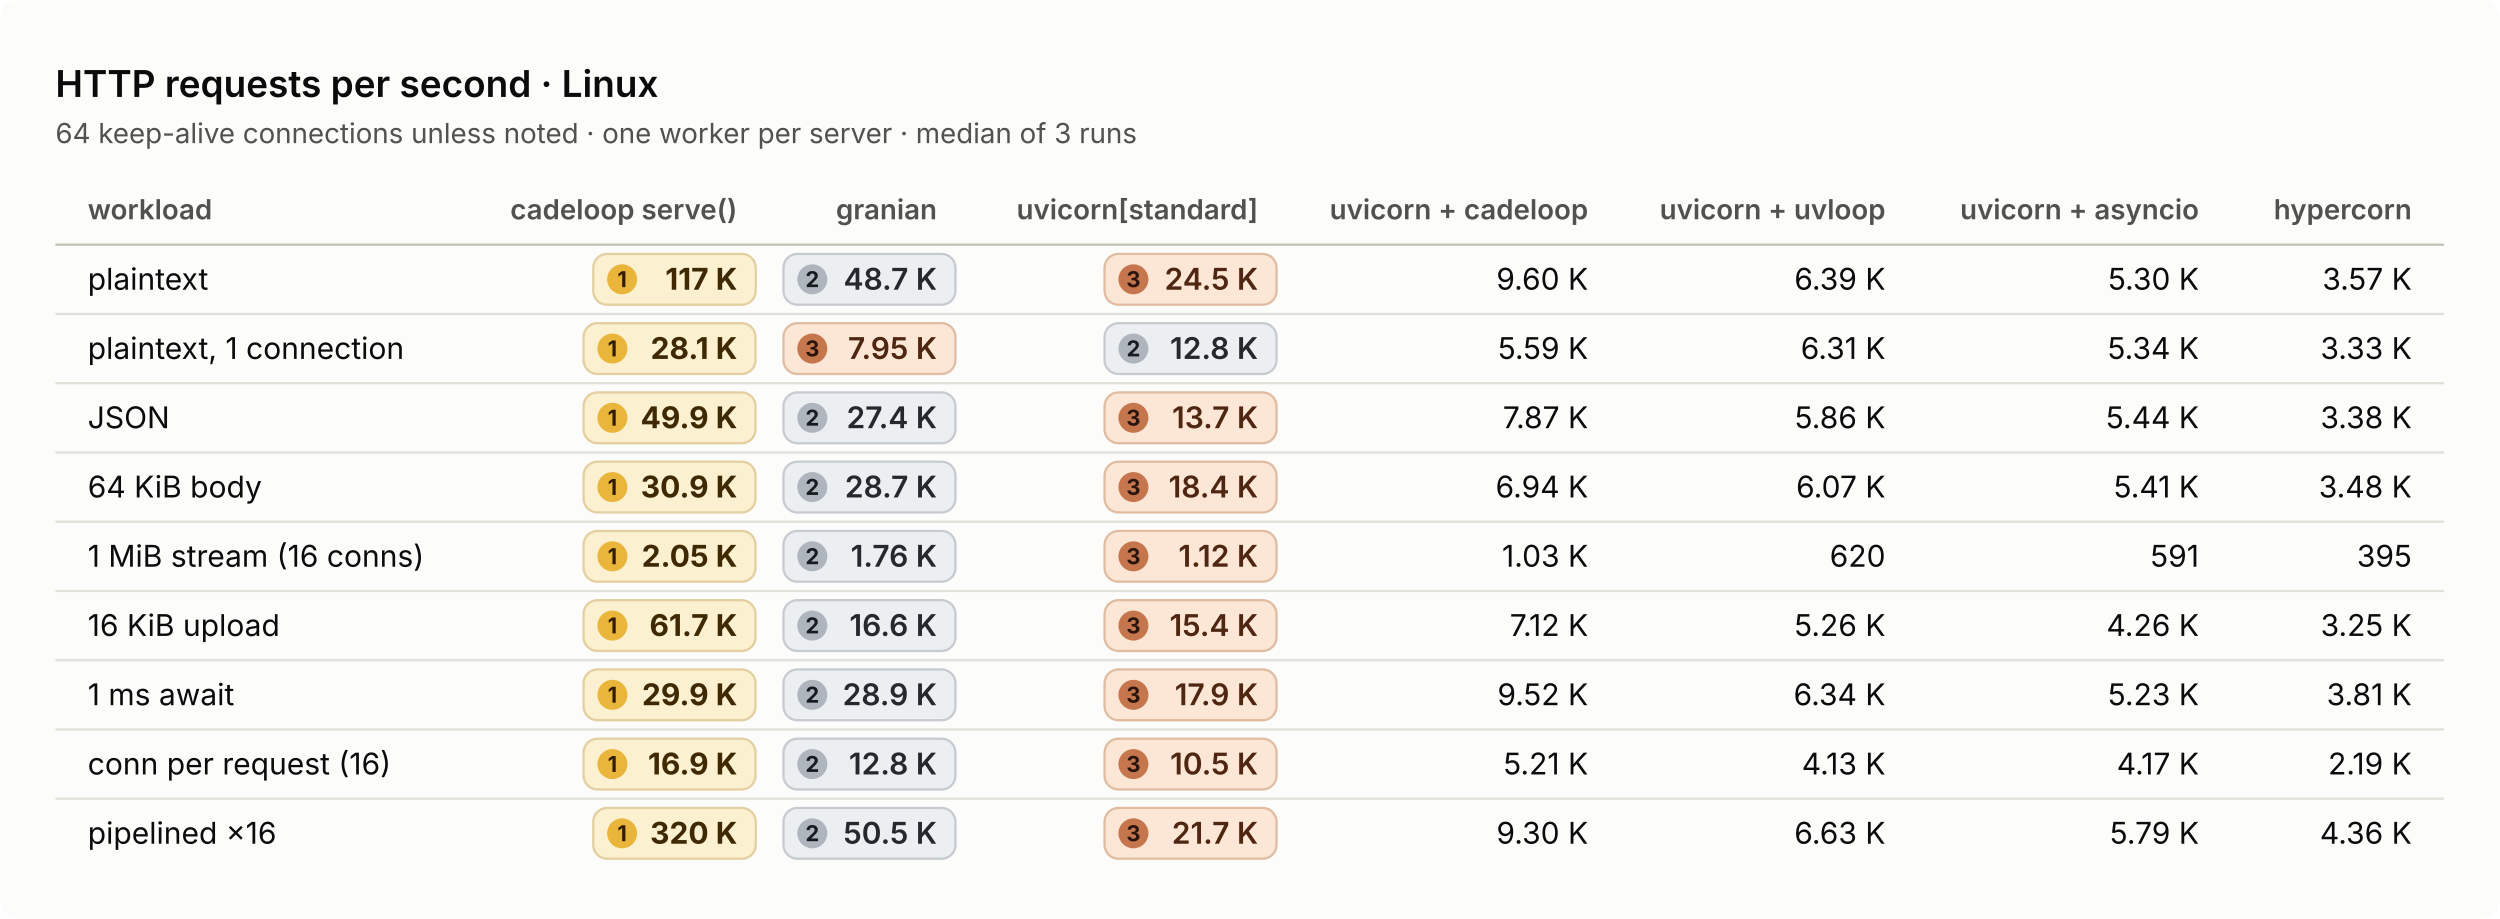
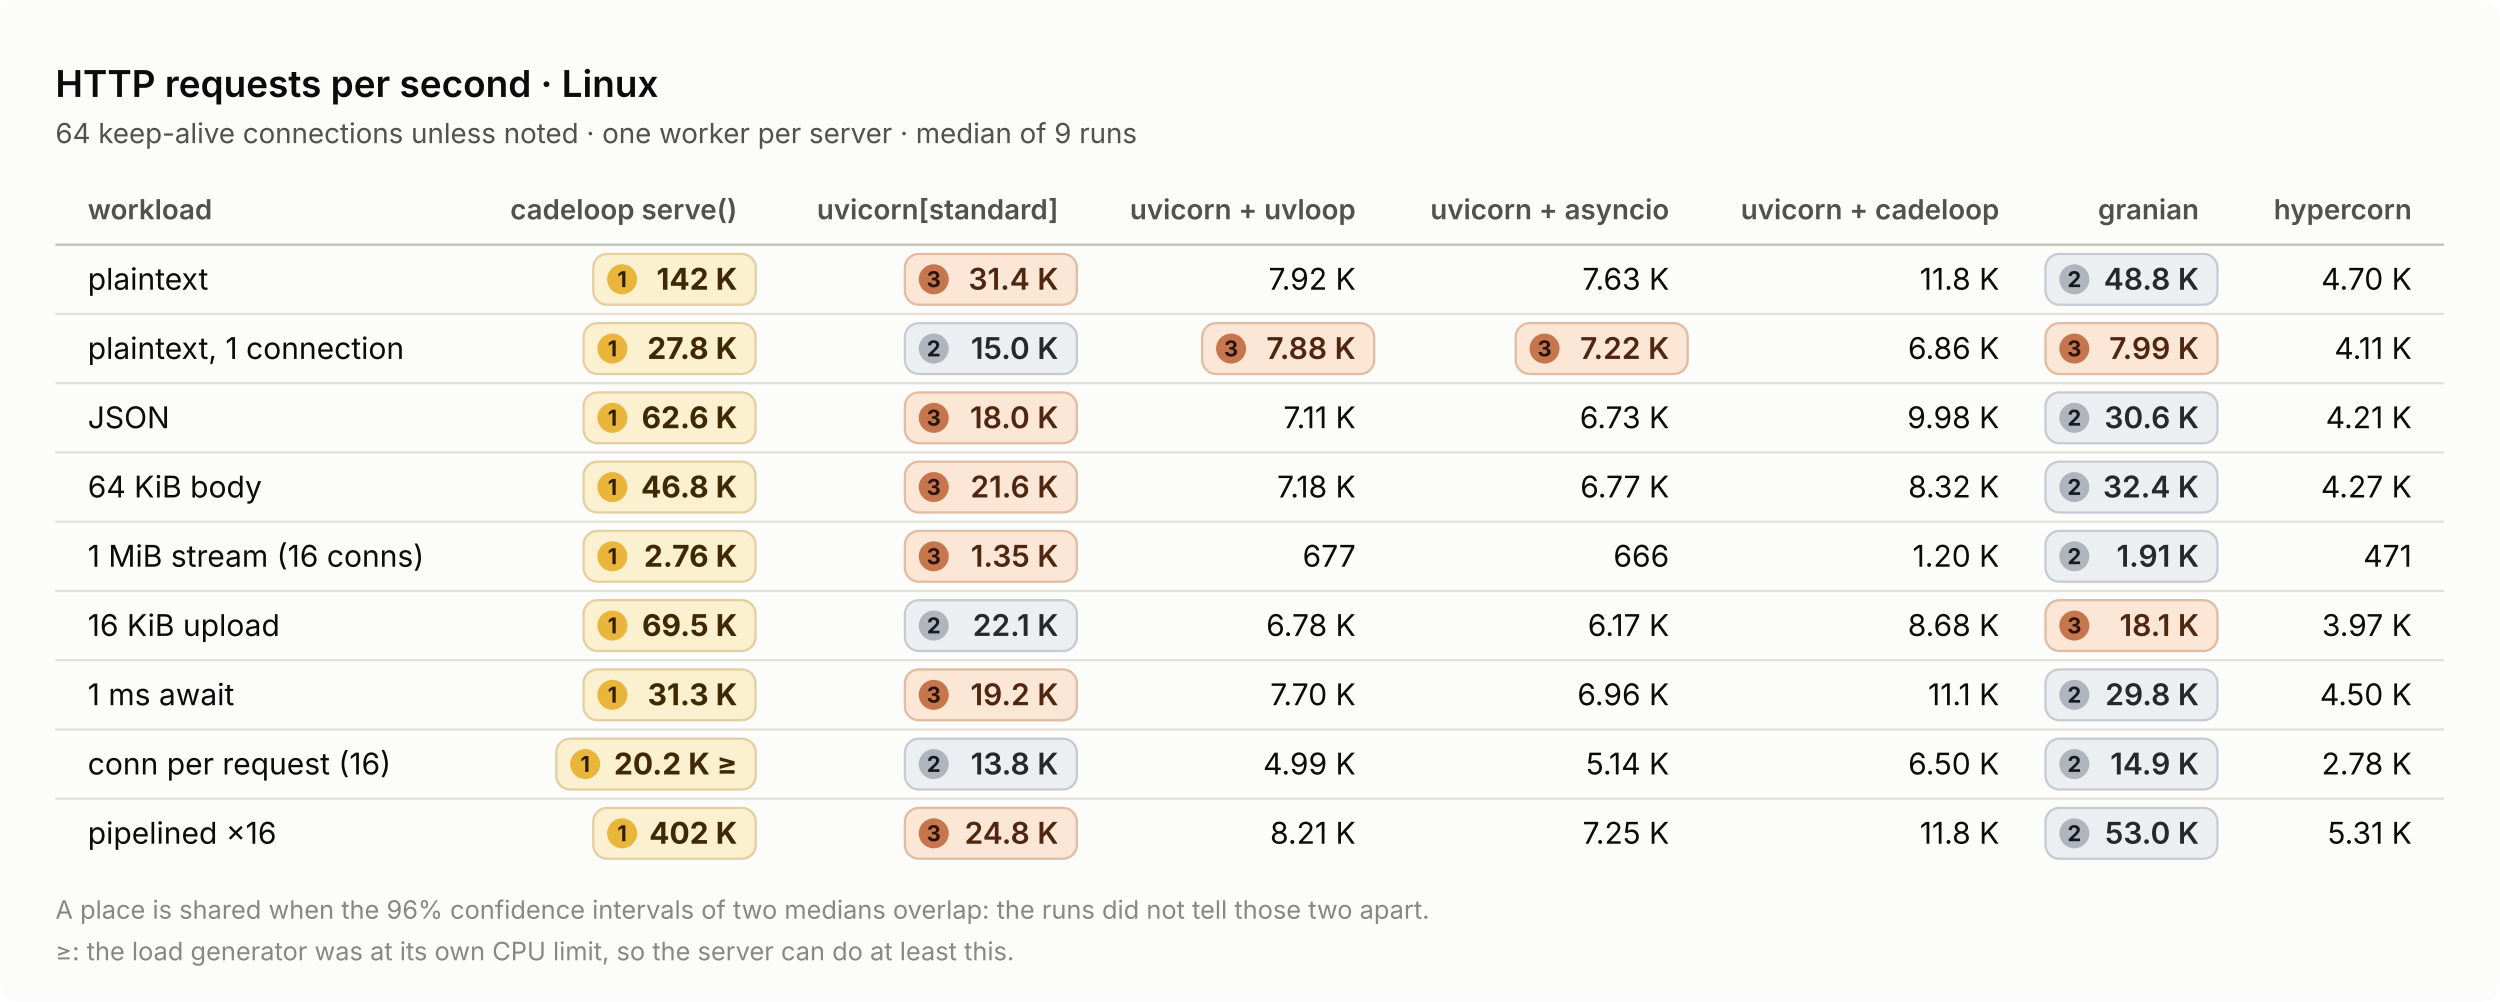
- <svg xmlns="http://www.w3.org/2000/svg" viewBox="0 0 1083 398" width="1083" height="398" font-family="system-ui, -apple-system, 'Segoe UI', sans-serif">
-   <rect width="1083" height="398" fill="#fcfcfb" rx="8" />
+ <svg xmlns="http://www.w3.org/2000/svg" viewBox="0 0 1083 434" width="1083" height="434" font-family="system-ui, -apple-system, 'Segoe UI', sans-serif">
+   <rect width="1083" height="434" fill="#fcfcfb" rx="8" />
  <text x="24" y="42" font-size="16" font-weight="600" fill="#0b0b0b">HTTP requests per second · Linux</text>
-   <text x="24" y="62" font-size="12" fill="#52514e">64 keep-alive connections unless noted · one worker per server · median of 3 runs</text>
+   <text x="24" y="62" font-size="12" fill="#52514e">64 keep-alive connections unless noted · one worker per server · median of 9 runs</text>
  <text x="38.0" y="95.0" font-size="12" font-weight="600" fill="#52514e">workload</text>
  <text x="319.4" y="95.0" font-size="12" font-weight="600" text-anchor="end" fill="#52514e">cadeloop serve()</text>
-   <text x="405.9" y="95.0" font-size="12" font-weight="600" text-anchor="end" fill="#52514e">granian</text>
-   <text x="545.0" y="95.0" font-size="12" font-weight="600" text-anchor="end" fill="#52514e">uvicorn[standard]</text>
-   <text x="688.0" y="95.0" font-size="12" font-weight="600" text-anchor="end" fill="#52514e">uvicorn + cadeloop</text>
-   <text x="816.8" y="95.0" font-size="12" font-weight="600" text-anchor="end" fill="#52514e">uvicorn + uvloop</text>
-   <text x="952.6" y="95.0" font-size="12" font-weight="600" text-anchor="end" fill="#52514e">uvicorn + asyncio</text>
+   <text x="458.5" y="95.0" font-size="12" font-weight="600" text-anchor="end" fill="#52514e">uvicorn[standard]</text>
+   <text x="587.3" y="95.0" font-size="12" font-weight="600" text-anchor="end" fill="#52514e">uvicorn + uvloop</text>
+   <text x="723.1" y="95.0" font-size="12" font-weight="600" text-anchor="end" fill="#52514e">uvicorn + asyncio</text>
+   <text x="866.1" y="95.0" font-size="12" font-weight="600" text-anchor="end" fill="#52514e">uvicorn + cadeloop</text>
+   <text x="952.6" y="95.0" font-size="12" font-weight="600" text-anchor="end" fill="#52514e">granian</text>
  <text x="1044.8" y="95.0" font-size="12" font-weight="600" text-anchor="end" fill="#52514e">hypercorn</text>
  <line x1="24" y1="106.0" x2="1058.8" y2="106.0" stroke="#c3c2b7" stroke-width="1" />
  <text x="38.0" y="125.5" font-size="13" fill="#0b0b0b">plaintext</text>
  <rect x="257.0" y="110.0" width="70.4" height="22" rx="6" fill="#fbf0cf" stroke="#e3cfa1" stroke-width="1" />
  <circle cx="269.5" cy="121.0" r="6.5" fill="#eab53b" />
  <text x="269.5" y="124.4" font-size="9.5" font-weight="700" text-anchor="middle" fill="#311d03">1</text>
-   <text x="319.4" y="125.5" font-size="13" text-anchor="end" font-weight="700" fill="#3f2903">117 K</text>
-   <rect x="339.4" y="110.0" width="74.5" height="22" rx="6" fill="#eceff2" stroke="#c7cbd0" stroke-width="1" />
-   <circle cx="351.9" cy="121.0" r="6.5" fill="#afb5bc" />
-   <text x="351.9" y="124.4" font-size="9.5" font-weight="700" text-anchor="middle" fill="#171b1f">2</text>
-   <text x="405.9" y="125.5" font-size="13" text-anchor="end" font-weight="600" fill="#25292e">48.7 K</text>
-   <rect x="478.5" y="110.0" width="74.5" height="22" rx="6" fill="#fce7d6" stroke="#e0bca2" stroke-width="1" />
-   <circle cx="491.0" cy="121.0" r="6.5" fill="#c6764d" />
-   <text x="491.0" y="124.4" font-size="9.5" font-weight="700" text-anchor="middle" fill="#2a140c">3</text>
-   <text x="545.0" y="125.5" font-size="13" text-anchor="end" font-weight="600" fill="#4f2611">24.5 K</text>
-   <text x="688.0" y="125.5" font-size="13" text-anchor="end" fill="#0b0b0b">9.60 K</text>
-   <text x="816.8" y="125.5" font-size="13" text-anchor="end" fill="#0b0b0b">6.39 K</text>
-   <text x="952.6" y="125.5" font-size="13" text-anchor="end" fill="#0b0b0b">5.30 K</text>
-   <text x="1044.8" y="125.5" font-size="13" text-anchor="end" fill="#0b0b0b">3.57 K</text>
+   <text x="319.4" y="125.5" font-size="13" text-anchor="end" font-weight="700" fill="#3f2903">142 K</text>
+   <rect x="392.0" y="110.0" width="74.5" height="22" rx="6" fill="#fce7d6" stroke="#e0bca2" stroke-width="1" />
+   <circle cx="404.5" cy="121.0" r="6.5" fill="#c6764d" />
+   <text x="404.5" y="124.4" font-size="9.5" font-weight="700" text-anchor="middle" fill="#2a140c">3</text>
+   <text x="458.5" y="125.5" font-size="13" text-anchor="end" font-weight="600" fill="#4f2611">31.4 K</text>
+   <text x="587.3" y="125.5" font-size="13" text-anchor="end" fill="#0b0b0b">7.92 K</text>
+   <text x="723.1" y="125.5" font-size="13" text-anchor="end" fill="#0b0b0b">7.63 K</text>
+   <text x="866.1" y="125.5" font-size="13" text-anchor="end" fill="#0b0b0b">11.8 K</text>
+   <rect x="886.1" y="110.0" width="74.5" height="22" rx="6" fill="#eceff2" stroke="#c7cbd0" stroke-width="1" />
+   <circle cx="898.6" cy="121.0" r="6.5" fill="#afb5bc" />
+   <text x="898.6" y="124.4" font-size="9.5" font-weight="700" text-anchor="middle" fill="#171b1f">2</text>
+   <text x="952.6" y="125.5" font-size="13" text-anchor="end" font-weight="600" fill="#25292e">48.8 K</text>
+   <text x="1044.8" y="125.5" font-size="13" text-anchor="end" fill="#0b0b0b">4.70 K</text>
  <line x1="24" y1="136.0" x2="1058.8" y2="136.0" stroke="#e1e0d9" stroke-width="1" />
  <text x="38.0" y="155.5" font-size="13" fill="#0b0b0b">plaintext, 1 connection</text>
  <rect x="252.8" y="140.0" width="74.5" height="22" rx="6" fill="#fbf0cf" stroke="#e3cfa1" stroke-width="1" />
  <circle cx="265.3" cy="151.0" r="6.5" fill="#eab53b" />
  <text x="265.3" y="154.4" font-size="9.5" font-weight="700" text-anchor="middle" fill="#311d03">1</text>
-   <text x="319.4" y="155.5" font-size="13" text-anchor="end" font-weight="700" fill="#3f2903">28.1 K</text>
-   <rect x="339.4" y="140.0" width="74.5" height="22" rx="6" fill="#fce7d6" stroke="#e0bca2" stroke-width="1" />
-   <circle cx="351.9" cy="151.0" r="6.5" fill="#c6764d" />
-   <text x="351.9" y="154.4" font-size="9.5" font-weight="700" text-anchor="middle" fill="#2a140c">3</text>
-   <text x="405.9" y="155.5" font-size="13" text-anchor="end" font-weight="600" fill="#4f2611">7.95 K</text>
-   <rect x="478.5" y="140.0" width="74.5" height="22" rx="6" fill="#eceff2" stroke="#c7cbd0" stroke-width="1" />
-   <circle cx="491.0" cy="151.0" r="6.5" fill="#afb5bc" />
-   <text x="491.0" y="154.4" font-size="9.5" font-weight="700" text-anchor="middle" fill="#171b1f">2</text>
-   <text x="545.0" y="155.5" font-size="13" text-anchor="end" font-weight="600" fill="#25292e">12.8 K</text>
-   <text x="688.0" y="155.5" font-size="13" text-anchor="end" fill="#0b0b0b">5.59 K</text>
-   <text x="816.8" y="155.5" font-size="13" text-anchor="end" fill="#0b0b0b">6.31 K</text>
-   <text x="952.6" y="155.5" font-size="13" text-anchor="end" fill="#0b0b0b">5.34 K</text>
-   <text x="1044.8" y="155.5" font-size="13" text-anchor="end" fill="#0b0b0b">3.33 K</text>
+   <text x="319.4" y="155.5" font-size="13" text-anchor="end" font-weight="700" fill="#3f2903">27.8 K</text>
+   <rect x="392.0" y="140.0" width="74.5" height="22" rx="6" fill="#eceff2" stroke="#c7cbd0" stroke-width="1" />
+   <circle cx="404.5" cy="151.0" r="6.5" fill="#afb5bc" />
+   <text x="404.5" y="154.4" font-size="9.5" font-weight="700" text-anchor="middle" fill="#171b1f">2</text>
+   <text x="458.5" y="155.5" font-size="13" text-anchor="end" font-weight="600" fill="#25292e">15.0 K</text>
+   <rect x="520.8" y="140.0" width="74.5" height="22" rx="6" fill="#fce7d6" stroke="#e0bca2" stroke-width="1" />
+   <circle cx="533.3" cy="151.0" r="6.5" fill="#c6764d" />
+   <text x="533.3" y="154.4" font-size="9.5" font-weight="700" text-anchor="middle" fill="#2a140c">3</text>
+   <text x="587.3" y="155.5" font-size="13" text-anchor="end" font-weight="600" fill="#4f2611">7.88 K</text>
+   <rect x="656.6" y="140.0" width="74.5" height="22" rx="6" fill="#fce7d6" stroke="#e0bca2" stroke-width="1" />
+   <circle cx="669.1" cy="151.0" r="6.5" fill="#c6764d" />
+   <text x="669.1" y="154.4" font-size="9.5" font-weight="700" text-anchor="middle" fill="#2a140c">3</text>
+   <text x="723.1" y="155.5" font-size="13" text-anchor="end" font-weight="600" fill="#4f2611">7.22 K</text>
+   <text x="866.1" y="155.5" font-size="13" text-anchor="end" fill="#0b0b0b">6.86 K</text>
+   <rect x="886.1" y="140.0" width="74.5" height="22" rx="6" fill="#fce7d6" stroke="#e0bca2" stroke-width="1" />
+   <circle cx="898.6" cy="151.0" r="6.5" fill="#c6764d" />
+   <text x="898.6" y="154.4" font-size="9.5" font-weight="700" text-anchor="middle" fill="#2a140c">3</text>
+   <text x="952.6" y="155.5" font-size="13" text-anchor="end" font-weight="600" fill="#4f2611">7.99 K</text>
+   <text x="1044.8" y="155.5" font-size="13" text-anchor="end" fill="#0b0b0b">4.11 K</text>
  <line x1="24" y1="166.0" x2="1058.8" y2="166.0" stroke="#e1e0d9" stroke-width="1" />
  <text x="38.0" y="185.5" font-size="13" fill="#0b0b0b">JSON</text>
  <rect x="252.8" y="170.0" width="74.5" height="22" rx="6" fill="#fbf0cf" stroke="#e3cfa1" stroke-width="1" />
  <circle cx="265.3" cy="181.0" r="6.5" fill="#eab53b" />
  <text x="265.3" y="184.4" font-size="9.5" font-weight="700" text-anchor="middle" fill="#311d03">1</text>
-   <text x="319.4" y="185.5" font-size="13" text-anchor="end" font-weight="700" fill="#3f2903">49.9 K</text>
-   <rect x="339.4" y="170.0" width="74.5" height="22" rx="6" fill="#eceff2" stroke="#c7cbd0" stroke-width="1" />
-   <circle cx="351.9" cy="181.0" r="6.5" fill="#afb5bc" />
-   <text x="351.9" y="184.4" font-size="9.5" font-weight="700" text-anchor="middle" fill="#171b1f">2</text>
-   <text x="405.9" y="185.5" font-size="13" text-anchor="end" font-weight="600" fill="#25292e">27.4 K</text>
-   <rect x="478.5" y="170.0" width="74.5" height="22" rx="6" fill="#fce7d6" stroke="#e0bca2" stroke-width="1" />
-   <circle cx="491.0" cy="181.0" r="6.5" fill="#c6764d" />
-   <text x="491.0" y="184.4" font-size="9.5" font-weight="700" text-anchor="middle" fill="#2a140c">3</text>
-   <text x="545.0" y="185.5" font-size="13" text-anchor="end" font-weight="600" fill="#4f2611">13.7 K</text>
-   <text x="688.0" y="185.5" font-size="13" text-anchor="end" fill="#0b0b0b">7.87 K</text>
-   <text x="816.8" y="185.5" font-size="13" text-anchor="end" fill="#0b0b0b">5.86 K</text>
-   <text x="952.6" y="185.5" font-size="13" text-anchor="end" fill="#0b0b0b">5.44 K</text>
-   <text x="1044.8" y="185.5" font-size="13" text-anchor="end" fill="#0b0b0b">3.38 K</text>
+   <text x="319.4" y="185.5" font-size="13" text-anchor="end" font-weight="700" fill="#3f2903">62.6 K</text>
+   <rect x="392.0" y="170.0" width="74.5" height="22" rx="6" fill="#fce7d6" stroke="#e0bca2" stroke-width="1" />
+   <circle cx="404.5" cy="181.0" r="6.5" fill="#c6764d" />
+   <text x="404.5" y="184.4" font-size="9.5" font-weight="700" text-anchor="middle" fill="#2a140c">3</text>
+   <text x="458.5" y="185.5" font-size="13" text-anchor="end" font-weight="600" fill="#4f2611">18.0 K</text>
+   <text x="587.3" y="185.5" font-size="13" text-anchor="end" fill="#0b0b0b">7.11 K</text>
+   <text x="723.1" y="185.5" font-size="13" text-anchor="end" fill="#0b0b0b">6.73 K</text>
+   <text x="866.1" y="185.5" font-size="13" text-anchor="end" fill="#0b0b0b">9.98 K</text>
+   <rect x="886.1" y="170.0" width="74.5" height="22" rx="6" fill="#eceff2" stroke="#c7cbd0" stroke-width="1" />
+   <circle cx="898.6" cy="181.0" r="6.5" fill="#afb5bc" />
+   <text x="898.6" y="184.4" font-size="9.5" font-weight="700" text-anchor="middle" fill="#171b1f">2</text>
+   <text x="952.6" y="185.5" font-size="13" text-anchor="end" font-weight="600" fill="#25292e">30.6 K</text>
+   <text x="1044.8" y="185.5" font-size="13" text-anchor="end" fill="#0b0b0b">4.21 K</text>
  <line x1="24" y1="196.0" x2="1058.8" y2="196.0" stroke="#e1e0d9" stroke-width="1" />
  <text x="38.0" y="215.5" font-size="13" fill="#0b0b0b">64 KiB body</text>
  <rect x="252.8" y="200.0" width="74.5" height="22" rx="6" fill="#fbf0cf" stroke="#e3cfa1" stroke-width="1" />
  <circle cx="265.3" cy="211.0" r="6.5" fill="#eab53b" />
  <text x="265.3" y="214.4" font-size="9.5" font-weight="700" text-anchor="middle" fill="#311d03">1</text>
-   <text x="319.4" y="215.5" font-size="13" text-anchor="end" font-weight="700" fill="#3f2903">30.9 K</text>
-   <rect x="339.4" y="200.0" width="74.5" height="22" rx="6" fill="#eceff2" stroke="#c7cbd0" stroke-width="1" />
-   <circle cx="351.9" cy="211.0" r="6.5" fill="#afb5bc" />
-   <text x="351.9" y="214.4" font-size="9.5" font-weight="700" text-anchor="middle" fill="#171b1f">2</text>
-   <text x="405.9" y="215.5" font-size="13" text-anchor="end" font-weight="600" fill="#25292e">28.7 K</text>
-   <rect x="478.5" y="200.0" width="74.5" height="22" rx="6" fill="#fce7d6" stroke="#e0bca2" stroke-width="1" />
-   <circle cx="491.0" cy="211.0" r="6.5" fill="#c6764d" />
-   <text x="491.0" y="214.4" font-size="9.5" font-weight="700" text-anchor="middle" fill="#2a140c">3</text>
-   <text x="545.0" y="215.5" font-size="13" text-anchor="end" font-weight="600" fill="#4f2611">18.4 K</text>
-   <text x="688.0" y="215.5" font-size="13" text-anchor="end" fill="#0b0b0b">6.94 K</text>
-   <text x="816.8" y="215.5" font-size="13" text-anchor="end" fill="#0b0b0b">6.07 K</text>
-   <text x="952.6" y="215.5" font-size="13" text-anchor="end" fill="#0b0b0b">5.41 K</text>
-   <text x="1044.8" y="215.5" font-size="13" text-anchor="end" fill="#0b0b0b">3.48 K</text>
+   <text x="319.4" y="215.5" font-size="13" text-anchor="end" font-weight="700" fill="#3f2903">46.8 K</text>
+   <rect x="392.0" y="200.0" width="74.5" height="22" rx="6" fill="#fce7d6" stroke="#e0bca2" stroke-width="1" />
+   <circle cx="404.5" cy="211.0" r="6.5" fill="#c6764d" />
+   <text x="404.5" y="214.4" font-size="9.5" font-weight="700" text-anchor="middle" fill="#2a140c">3</text>
+   <text x="458.5" y="215.5" font-size="13" text-anchor="end" font-weight="600" fill="#4f2611">21.6 K</text>
+   <text x="587.3" y="215.5" font-size="13" text-anchor="end" fill="#0b0b0b">7.18 K</text>
+   <text x="723.1" y="215.5" font-size="13" text-anchor="end" fill="#0b0b0b">6.77 K</text>
+   <text x="866.1" y="215.5" font-size="13" text-anchor="end" fill="#0b0b0b">8.32 K</text>
+   <rect x="886.1" y="200.0" width="74.5" height="22" rx="6" fill="#eceff2" stroke="#c7cbd0" stroke-width="1" />
+   <circle cx="898.6" cy="211.0" r="6.5" fill="#afb5bc" />
+   <text x="898.6" y="214.4" font-size="9.5" font-weight="700" text-anchor="middle" fill="#171b1f">2</text>
+   <text x="952.6" y="215.5" font-size="13" text-anchor="end" font-weight="600" fill="#25292e">32.4 K</text>
+   <text x="1044.8" y="215.5" font-size="13" text-anchor="end" fill="#0b0b0b">4.27 K</text>
  <line x1="24" y1="226.0" x2="1058.8" y2="226.0" stroke="#e1e0d9" stroke-width="1" />
  <text x="38.0" y="245.5" font-size="13" fill="#0b0b0b">1 MiB stream (16 conns)</text>
  <rect x="252.8" y="230.0" width="74.5" height="22" rx="6" fill="#fbf0cf" stroke="#e3cfa1" stroke-width="1" />
  <circle cx="265.3" cy="241.0" r="6.5" fill="#eab53b" />
  <text x="265.3" y="244.4" font-size="9.5" font-weight="700" text-anchor="middle" fill="#311d03">1</text>
-   <text x="319.4" y="245.5" font-size="13" text-anchor="end" font-weight="700" fill="#3f2903">2.05 K</text>
-   <rect x="339.4" y="230.0" width="74.5" height="22" rx="6" fill="#eceff2" stroke="#c7cbd0" stroke-width="1" />
-   <circle cx="351.9" cy="241.0" r="6.5" fill="#afb5bc" />
-   <text x="351.9" y="244.4" font-size="9.5" font-weight="700" text-anchor="middle" fill="#171b1f">2</text>
-   <text x="405.9" y="245.5" font-size="13" text-anchor="end" font-weight="600" fill="#25292e">1.76 K</text>
-   <rect x="478.5" y="230.0" width="74.5" height="22" rx="6" fill="#fce7d6" stroke="#e0bca2" stroke-width="1" />
-   <circle cx="491.0" cy="241.0" r="6.5" fill="#c6764d" />
-   <text x="491.0" y="244.4" font-size="9.5" font-weight="700" text-anchor="middle" fill="#2a140c">3</text>
-   <text x="545.0" y="245.5" font-size="13" text-anchor="end" font-weight="600" fill="#4f2611">1.12 K</text>
-   <text x="688.0" y="245.5" font-size="13" text-anchor="end" fill="#0b0b0b">1.03 K</text>
-   <text x="816.8" y="245.5" font-size="13" text-anchor="end" fill="#0b0b0b">620</text>
-   <text x="952.6" y="245.5" font-size="13" text-anchor="end" fill="#0b0b0b">591</text>
-   <text x="1044.8" y="245.5" font-size="13" text-anchor="end" fill="#0b0b0b">395</text>
+   <text x="319.4" y="245.5" font-size="13" text-anchor="end" font-weight="700" fill="#3f2903">2.76 K</text>
+   <rect x="392.0" y="230.0" width="74.5" height="22" rx="6" fill="#fce7d6" stroke="#e0bca2" stroke-width="1" />
+   <circle cx="404.5" cy="241.0" r="6.5" fill="#c6764d" />
+   <text x="404.5" y="244.4" font-size="9.5" font-weight="700" text-anchor="middle" fill="#2a140c">3</text>
+   <text x="458.5" y="245.5" font-size="13" text-anchor="end" font-weight="600" fill="#4f2611">1.35 K</text>
+   <text x="587.3" y="245.5" font-size="13" text-anchor="end" fill="#0b0b0b">677</text>
+   <text x="723.1" y="245.5" font-size="13" text-anchor="end" fill="#0b0b0b">666</text>
+   <text x="866.1" y="245.5" font-size="13" text-anchor="end" fill="#0b0b0b">1.20 K</text>
+   <rect x="886.1" y="230.0" width="74.5" height="22" rx="6" fill="#eceff2" stroke="#c7cbd0" stroke-width="1" />
+   <circle cx="898.6" cy="241.0" r="6.5" fill="#afb5bc" />
+   <text x="898.6" y="244.4" font-size="9.5" font-weight="700" text-anchor="middle" fill="#171b1f">2</text>
+   <text x="952.6" y="245.5" font-size="13" text-anchor="end" font-weight="600" fill="#25292e">1.91 K</text>
+   <text x="1044.8" y="245.5" font-size="13" text-anchor="end" fill="#0b0b0b">471</text>
  <line x1="24" y1="256.0" x2="1058.8" y2="256.0" stroke="#e1e0d9" stroke-width="1" />
  <text x="38.0" y="275.5" font-size="13" fill="#0b0b0b">16 KiB upload</text>
  <rect x="252.8" y="260.0" width="74.5" height="22" rx="6" fill="#fbf0cf" stroke="#e3cfa1" stroke-width="1" />
  <circle cx="265.3" cy="271.0" r="6.5" fill="#eab53b" />
  <text x="265.3" y="274.4" font-size="9.5" font-weight="700" text-anchor="middle" fill="#311d03">1</text>
-   <text x="319.4" y="275.5" font-size="13" text-anchor="end" font-weight="700" fill="#3f2903">61.7 K</text>
-   <rect x="339.4" y="260.0" width="74.5" height="22" rx="6" fill="#eceff2" stroke="#c7cbd0" stroke-width="1" />
-   <circle cx="351.9" cy="271.0" r="6.5" fill="#afb5bc" />
-   <text x="351.9" y="274.4" font-size="9.5" font-weight="700" text-anchor="middle" fill="#171b1f">2</text>
-   <text x="405.9" y="275.5" font-size="13" text-anchor="end" font-weight="600" fill="#25292e">16.6 K</text>
-   <rect x="478.5" y="260.0" width="74.5" height="22" rx="6" fill="#fce7d6" stroke="#e0bca2" stroke-width="1" />
-   <circle cx="491.0" cy="271.0" r="6.5" fill="#c6764d" />
-   <text x="491.0" y="274.4" font-size="9.5" font-weight="700" text-anchor="middle" fill="#2a140c">3</text>
-   <text x="545.0" y="275.5" font-size="13" text-anchor="end" font-weight="600" fill="#4f2611">15.4 K</text>
-   <text x="688.0" y="275.5" font-size="13" text-anchor="end" fill="#0b0b0b">7.12 K</text>
-   <text x="816.8" y="275.5" font-size="13" text-anchor="end" fill="#0b0b0b">5.26 K</text>
-   <text x="952.6" y="275.5" font-size="13" text-anchor="end" fill="#0b0b0b">4.26 K</text>
-   <text x="1044.8" y="275.5" font-size="13" text-anchor="end" fill="#0b0b0b">3.25 K</text>
+   <text x="319.4" y="275.5" font-size="13" text-anchor="end" font-weight="700" fill="#3f2903">69.5 K</text>
+   <rect x="392.0" y="260.0" width="74.5" height="22" rx="6" fill="#eceff2" stroke="#c7cbd0" stroke-width="1" />
+   <circle cx="404.5" cy="271.0" r="6.5" fill="#afb5bc" />
+   <text x="404.5" y="274.4" font-size="9.5" font-weight="700" text-anchor="middle" fill="#171b1f">2</text>
+   <text x="458.5" y="275.5" font-size="13" text-anchor="end" font-weight="600" fill="#25292e">22.1 K</text>
+   <text x="587.3" y="275.5" font-size="13" text-anchor="end" fill="#0b0b0b">6.78 K</text>
+   <text x="723.1" y="275.5" font-size="13" text-anchor="end" fill="#0b0b0b">6.17 K</text>
+   <text x="866.1" y="275.5" font-size="13" text-anchor="end" fill="#0b0b0b">8.68 K</text>
+   <rect x="886.1" y="260.0" width="74.5" height="22" rx="6" fill="#fce7d6" stroke="#e0bca2" stroke-width="1" />
+   <circle cx="898.6" cy="271.0" r="6.5" fill="#c6764d" />
+   <text x="898.6" y="274.4" font-size="9.5" font-weight="700" text-anchor="middle" fill="#2a140c">3</text>
+   <text x="952.6" y="275.5" font-size="13" text-anchor="end" font-weight="600" fill="#4f2611">18.1 K</text>
+   <text x="1044.8" y="275.5" font-size="13" text-anchor="end" fill="#0b0b0b">3.97 K</text>
  <line x1="24" y1="286.0" x2="1058.8" y2="286.0" stroke="#e1e0d9" stroke-width="1" />
  <text x="38.0" y="305.5" font-size="13" fill="#0b0b0b">1 ms await</text>
  <rect x="252.8" y="290.0" width="74.5" height="22" rx="6" fill="#fbf0cf" stroke="#e3cfa1" stroke-width="1" />
  <circle cx="265.3" cy="301.0" r="6.5" fill="#eab53b" />
  <text x="265.3" y="304.4" font-size="9.5" font-weight="700" text-anchor="middle" fill="#311d03">1</text>
-   <text x="319.4" y="305.5" font-size="13" text-anchor="end" font-weight="700" fill="#3f2903">29.9 K</text>
-   <rect x="339.4" y="290.0" width="74.5" height="22" rx="6" fill="#eceff2" stroke="#c7cbd0" stroke-width="1" />
-   <circle cx="351.9" cy="301.0" r="6.5" fill="#afb5bc" />
-   <text x="351.9" y="304.4" font-size="9.5" font-weight="700" text-anchor="middle" fill="#171b1f">2</text>
-   <text x="405.9" y="305.5" font-size="13" text-anchor="end" font-weight="600" fill="#25292e">28.9 K</text>
-   <rect x="478.5" y="290.0" width="74.5" height="22" rx="6" fill="#fce7d6" stroke="#e0bca2" stroke-width="1" />
-   <circle cx="491.0" cy="301.0" r="6.5" fill="#c6764d" />
-   <text x="491.0" y="304.4" font-size="9.5" font-weight="700" text-anchor="middle" fill="#2a140c">3</text>
-   <text x="545.0" y="305.5" font-size="13" text-anchor="end" font-weight="600" fill="#4f2611">17.9 K</text>
-   <text x="688.0" y="305.5" font-size="13" text-anchor="end" fill="#0b0b0b">9.52 K</text>
-   <text x="816.8" y="305.5" font-size="13" text-anchor="end" fill="#0b0b0b">6.34 K</text>
-   <text x="952.6" y="305.5" font-size="13" text-anchor="end" fill="#0b0b0b">5.23 K</text>
-   <text x="1044.8" y="305.5" font-size="13" text-anchor="end" fill="#0b0b0b">3.81 K</text>
+   <text x="319.4" y="305.5" font-size="13" text-anchor="end" font-weight="700" fill="#3f2903">31.3 K</text>
+   <rect x="392.0" y="290.0" width="74.5" height="22" rx="6" fill="#fce7d6" stroke="#e0bca2" stroke-width="1" />
+   <circle cx="404.5" cy="301.0" r="6.5" fill="#c6764d" />
+   <text x="404.5" y="304.4" font-size="9.5" font-weight="700" text-anchor="middle" fill="#2a140c">3</text>
+   <text x="458.5" y="305.5" font-size="13" text-anchor="end" font-weight="600" fill="#4f2611">19.2 K</text>
+   <text x="587.3" y="305.5" font-size="13" text-anchor="end" fill="#0b0b0b">7.70 K</text>
+   <text x="723.1" y="305.5" font-size="13" text-anchor="end" fill="#0b0b0b">6.96 K</text>
+   <text x="866.1" y="305.5" font-size="13" text-anchor="end" fill="#0b0b0b">11.1 K</text>
+   <rect x="886.1" y="290.0" width="74.5" height="22" rx="6" fill="#eceff2" stroke="#c7cbd0" stroke-width="1" />
+   <circle cx="898.6" cy="301.0" r="6.5" fill="#afb5bc" />
+   <text x="898.6" y="304.4" font-size="9.5" font-weight="700" text-anchor="middle" fill="#171b1f">2</text>
+   <text x="952.6" y="305.5" font-size="13" text-anchor="end" font-weight="600" fill="#25292e">29.8 K</text>
+   <text x="1044.8" y="305.5" font-size="13" text-anchor="end" fill="#0b0b0b">4.50 K</text>
  <line x1="24" y1="316.0" x2="1058.8" y2="316.0" stroke="#e1e0d9" stroke-width="1" />
  <text x="38.0" y="335.5" font-size="13" fill="#0b0b0b">conn per request (16)</text>
-   <rect x="252.8" y="320.0" width="74.5" height="22" rx="6" fill="#fbf0cf" stroke="#e3cfa1" stroke-width="1" />
-   <circle cx="265.3" cy="331.0" r="6.5" fill="#eab53b" />
-   <text x="265.3" y="334.4" font-size="9.5" font-weight="700" text-anchor="middle" fill="#311d03">1</text>
-   <text x="319.4" y="335.5" font-size="13" text-anchor="end" font-weight="700" fill="#3f2903">16.9 K</text>
-   <rect x="339.4" y="320.0" width="74.5" height="22" rx="6" fill="#eceff2" stroke="#c7cbd0" stroke-width="1" />
-   <circle cx="351.9" cy="331.0" r="6.5" fill="#afb5bc" />
-   <text x="351.9" y="334.4" font-size="9.5" font-weight="700" text-anchor="middle" fill="#171b1f">2</text>
-   <text x="405.9" y="335.5" font-size="13" text-anchor="end" font-weight="600" fill="#25292e">12.8 K</text>
-   <rect x="478.5" y="320.0" width="74.5" height="22" rx="6" fill="#fce7d6" stroke="#e0bca2" stroke-width="1" />
-   <circle cx="491.0" cy="331.0" r="6.5" fill="#c6764d" />
-   <text x="491.0" y="334.4" font-size="9.5" font-weight="700" text-anchor="middle" fill="#2a140c">3</text>
-   <text x="545.0" y="335.5" font-size="13" text-anchor="end" font-weight="600" fill="#4f2611">10.5 K</text>
-   <text x="688.0" y="335.5" font-size="13" text-anchor="end" fill="#0b0b0b">5.21 K</text>
-   <text x="816.8" y="335.5" font-size="13" text-anchor="end" fill="#0b0b0b">4.13 K</text>
-   <text x="952.6" y="335.5" font-size="13" text-anchor="end" fill="#0b0b0b">4.17 K</text>
-   <text x="1044.8" y="335.5" font-size="13" text-anchor="end" fill="#0b0b0b">2.19 K</text>
+   <rect x="241.0" y="320.0" width="86.4" height="22" rx="6" fill="#fbf0cf" stroke="#e3cfa1" stroke-width="1" />
+   <circle cx="253.5" cy="331.0" r="6.5" fill="#eab53b" />
+   <text x="253.5" y="334.4" font-size="9.5" font-weight="700" text-anchor="middle" fill="#311d03">1</text>
+   <text x="319.4" y="335.5" font-size="13" text-anchor="end" font-weight="700" fill="#3f2903">20.2 K ≥</text>
+   <rect x="392.0" y="320.0" width="74.5" height="22" rx="6" fill="#eceff2" stroke="#c7cbd0" stroke-width="1" />
+   <circle cx="404.5" cy="331.0" r="6.5" fill="#afb5bc" />
+   <text x="404.5" y="334.4" font-size="9.5" font-weight="700" text-anchor="middle" fill="#171b1f">2</text>
+   <text x="458.5" y="335.5" font-size="13" text-anchor="end" font-weight="600" fill="#25292e">13.8 K</text>
+   <text x="587.3" y="335.5" font-size="13" text-anchor="end" fill="#0b0b0b">4.99 K</text>
+   <text x="723.1" y="335.5" font-size="13" text-anchor="end" fill="#0b0b0b">5.14 K</text>
+   <text x="866.1" y="335.5" font-size="13" text-anchor="end" fill="#0b0b0b">6.50 K</text>
+   <rect x="886.1" y="320.0" width="74.5" height="22" rx="6" fill="#eceff2" stroke="#c7cbd0" stroke-width="1" />
+   <circle cx="898.6" cy="331.0" r="6.5" fill="#afb5bc" />
+   <text x="898.6" y="334.4" font-size="9.5" font-weight="700" text-anchor="middle" fill="#171b1f">2</text>
+   <text x="952.6" y="335.5" font-size="13" text-anchor="end" font-weight="600" fill="#25292e">14.9 K</text>
+   <text x="1044.8" y="335.5" font-size="13" text-anchor="end" fill="#0b0b0b">2.78 K</text>
  <line x1="24" y1="346.0" x2="1058.8" y2="346.0" stroke="#e1e0d9" stroke-width="1" />
  <text x="38.0" y="365.5" font-size="13" fill="#0b0b0b">pipelined ×16</text>
  <rect x="257.0" y="350.0" width="70.4" height="22" rx="6" fill="#fbf0cf" stroke="#e3cfa1" stroke-width="1" />
  <circle cx="269.5" cy="361.0" r="6.5" fill="#eab53b" />
  <text x="269.5" y="364.4" font-size="9.5" font-weight="700" text-anchor="middle" fill="#311d03">1</text>
-   <text x="319.4" y="365.5" font-size="13" text-anchor="end" font-weight="700" fill="#3f2903">320 K</text>
-   <rect x="339.4" y="350.0" width="74.5" height="22" rx="6" fill="#eceff2" stroke="#c7cbd0" stroke-width="1" />
-   <circle cx="351.9" cy="361.0" r="6.5" fill="#afb5bc" />
-   <text x="351.9" y="364.4" font-size="9.5" font-weight="700" text-anchor="middle" fill="#171b1f">2</text>
-   <text x="405.9" y="365.5" font-size="13" text-anchor="end" font-weight="600" fill="#25292e">50.5 K</text>
-   <rect x="478.5" y="350.0" width="74.5" height="22" rx="6" fill="#fce7d6" stroke="#e0bca2" stroke-width="1" />
-   <circle cx="491.0" cy="361.0" r="6.5" fill="#c6764d" />
-   <text x="491.0" y="364.4" font-size="9.5" font-weight="700" text-anchor="middle" fill="#2a140c">3</text>
-   <text x="545.0" y="365.5" font-size="13" text-anchor="end" font-weight="600" fill="#4f2611">21.7 K</text>
-   <text x="688.0" y="365.5" font-size="13" text-anchor="end" fill="#0b0b0b">9.30 K</text>
-   <text x="816.8" y="365.5" font-size="13" text-anchor="end" fill="#0b0b0b">6.63 K</text>
-   <text x="952.6" y="365.5" font-size="13" text-anchor="end" fill="#0b0b0b">5.79 K</text>
-   <text x="1044.8" y="365.5" font-size="13" text-anchor="end" fill="#0b0b0b">4.36 K</text>
+   <text x="319.4" y="365.5" font-size="13" text-anchor="end" font-weight="700" fill="#3f2903">402 K</text>
+   <rect x="392.0" y="350.0" width="74.5" height="22" rx="6" fill="#fce7d6" stroke="#e0bca2" stroke-width="1" />
+   <circle cx="404.5" cy="361.0" r="6.5" fill="#c6764d" />
+   <text x="404.5" y="364.4" font-size="9.5" font-weight="700" text-anchor="middle" fill="#2a140c">3</text>
+   <text x="458.5" y="365.5" font-size="13" text-anchor="end" font-weight="600" fill="#4f2611">24.8 K</text>
+   <text x="587.3" y="365.5" font-size="13" text-anchor="end" fill="#0b0b0b">8.21 K</text>
+   <text x="723.1" y="365.5" font-size="13" text-anchor="end" fill="#0b0b0b">7.25 K</text>
+   <text x="866.1" y="365.5" font-size="13" text-anchor="end" fill="#0b0b0b">11.8 K</text>
+   <rect x="886.1" y="350.0" width="74.5" height="22" rx="6" fill="#eceff2" stroke="#c7cbd0" stroke-width="1" />
+   <circle cx="898.6" cy="361.0" r="6.5" fill="#afb5bc" />
+   <text x="898.6" y="364.4" font-size="9.5" font-weight="700" text-anchor="middle" fill="#171b1f">2</text>
+   <text x="952.6" y="365.5" font-size="13" text-anchor="end" font-weight="600" fill="#25292e">53.0 K</text>
+   <text x="1044.8" y="365.5" font-size="13" text-anchor="end" fill="#0b0b0b">5.31 K</text>
+   <text x="24" y="398.0" font-size="11" fill="#898781">A place is shared when the 96% confidence intervals of two medians overlap: the runs did not tell those two apart.</text>
+   <text x="24" y="416.0" font-size="11" fill="#898781">≥: the load generator was at its own CPU limit, so the server can do at least this.</text>
</svg>
